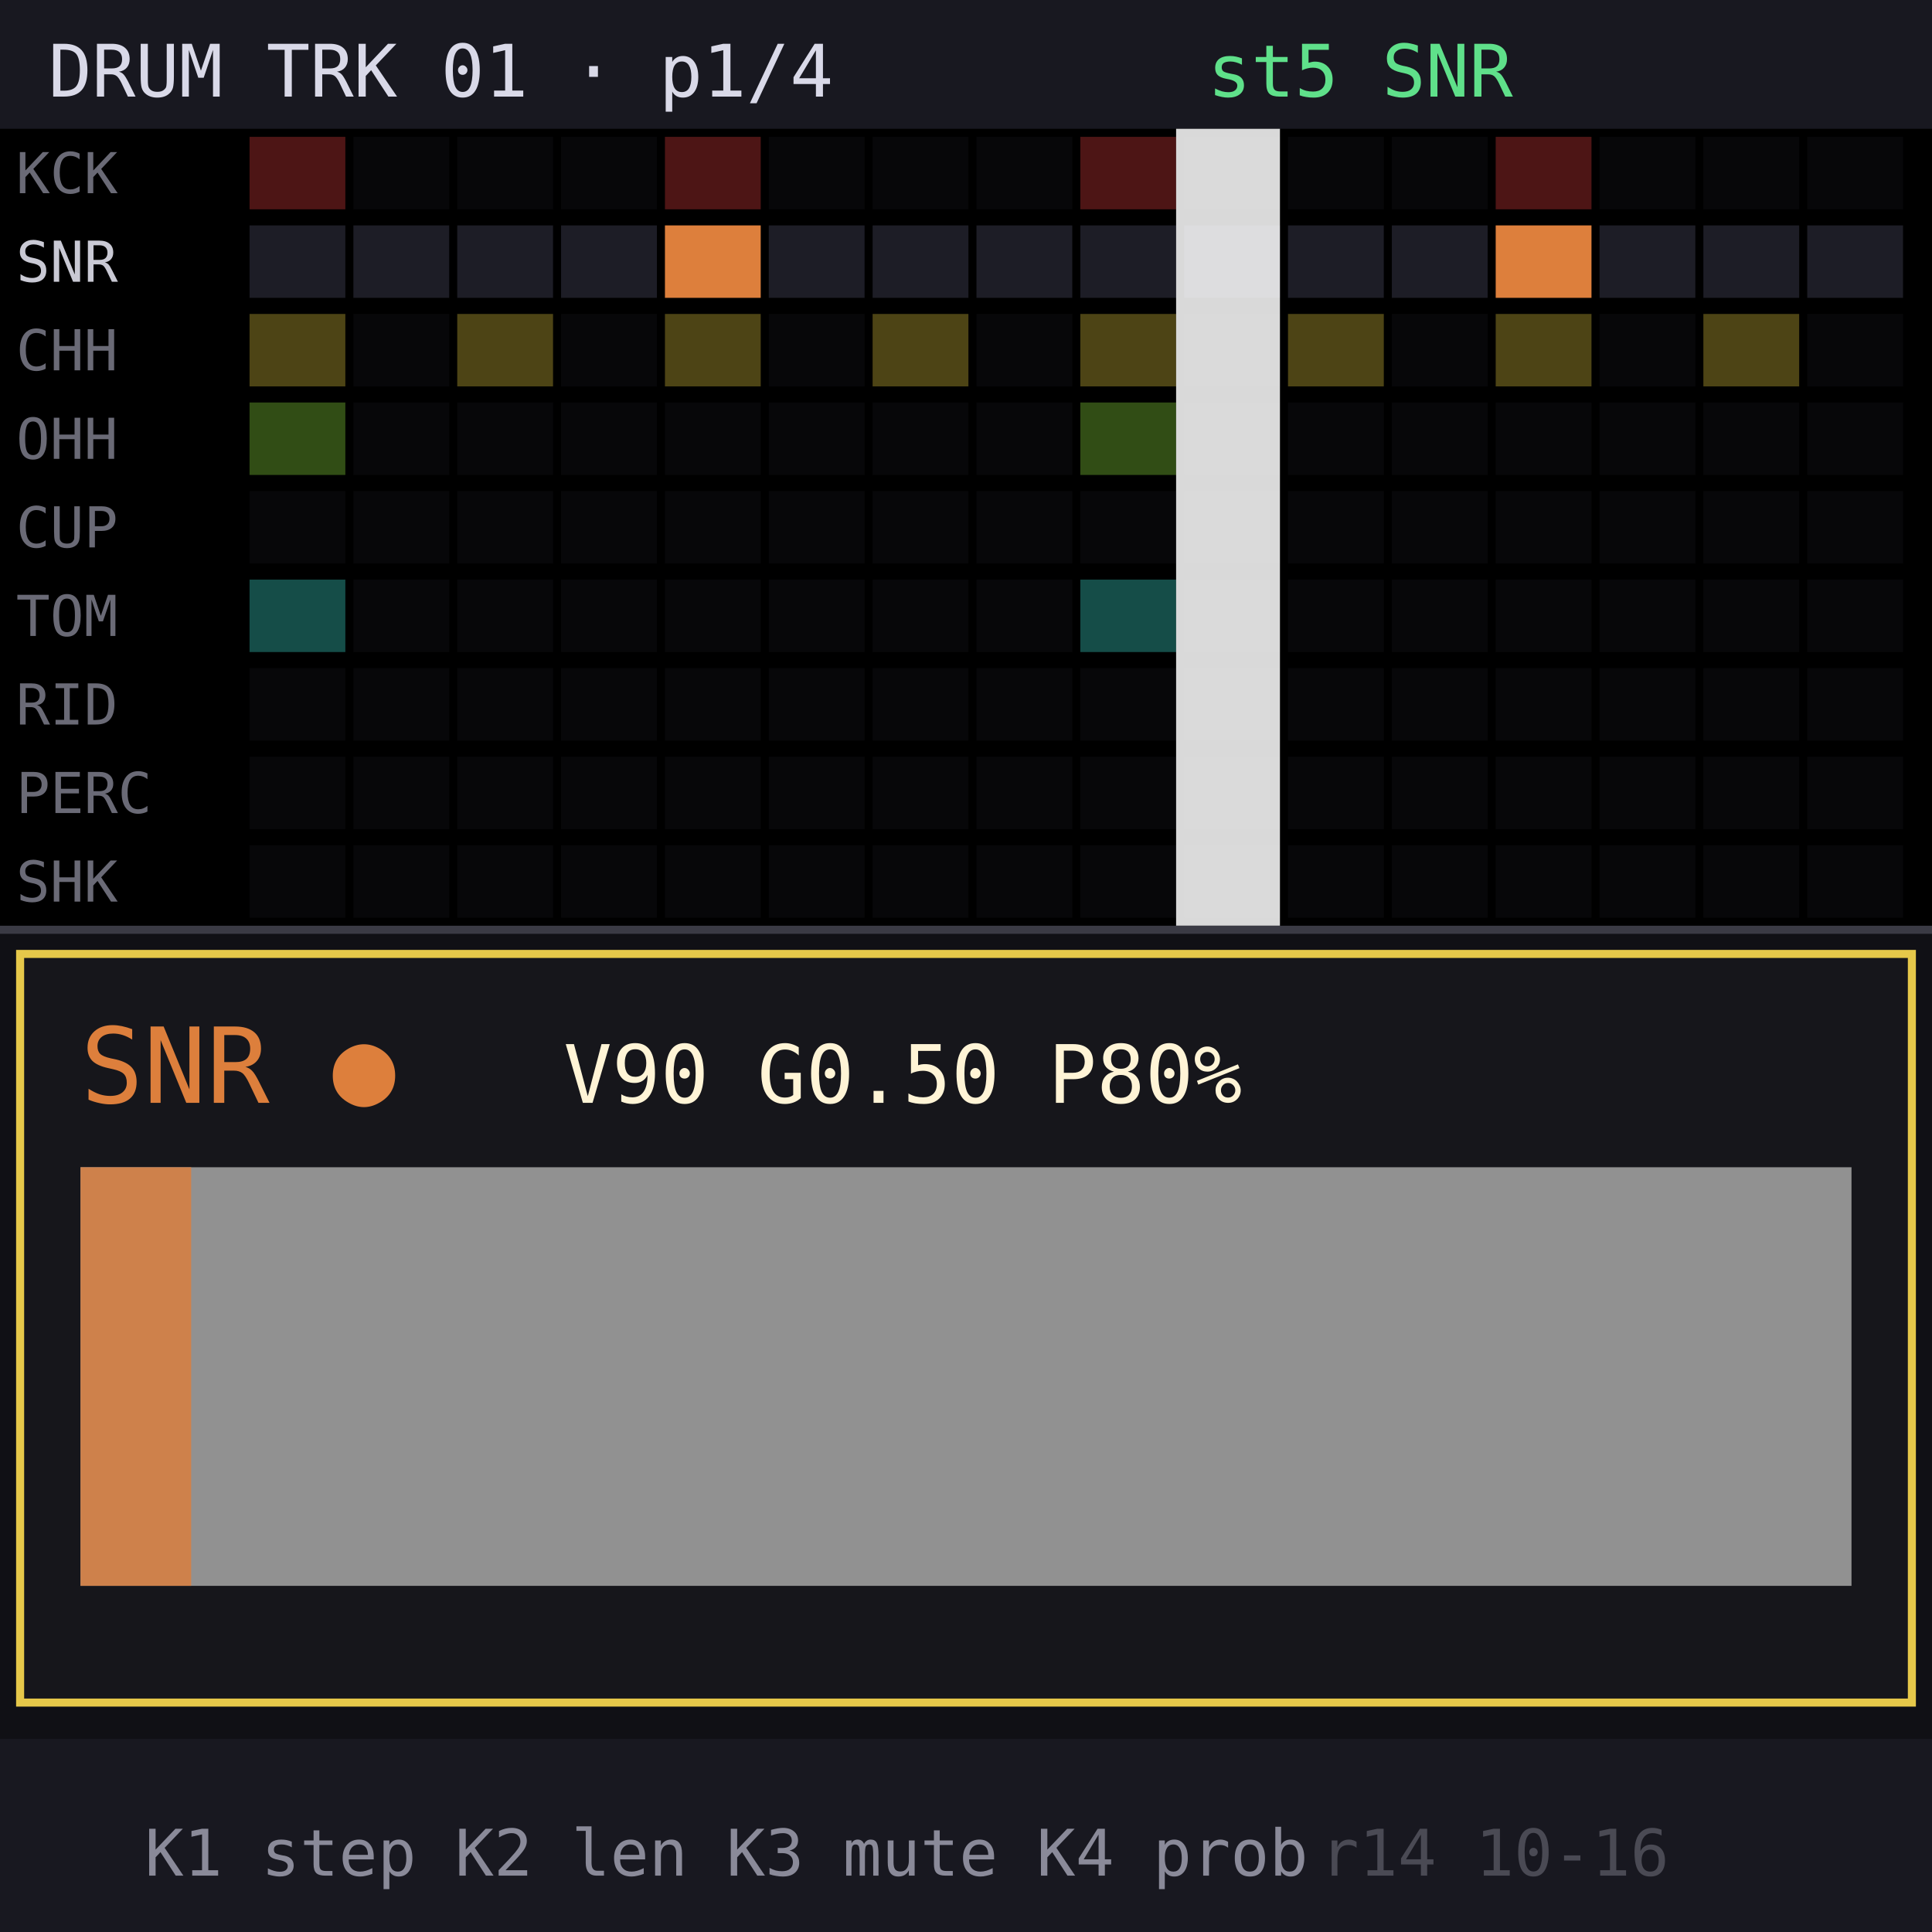
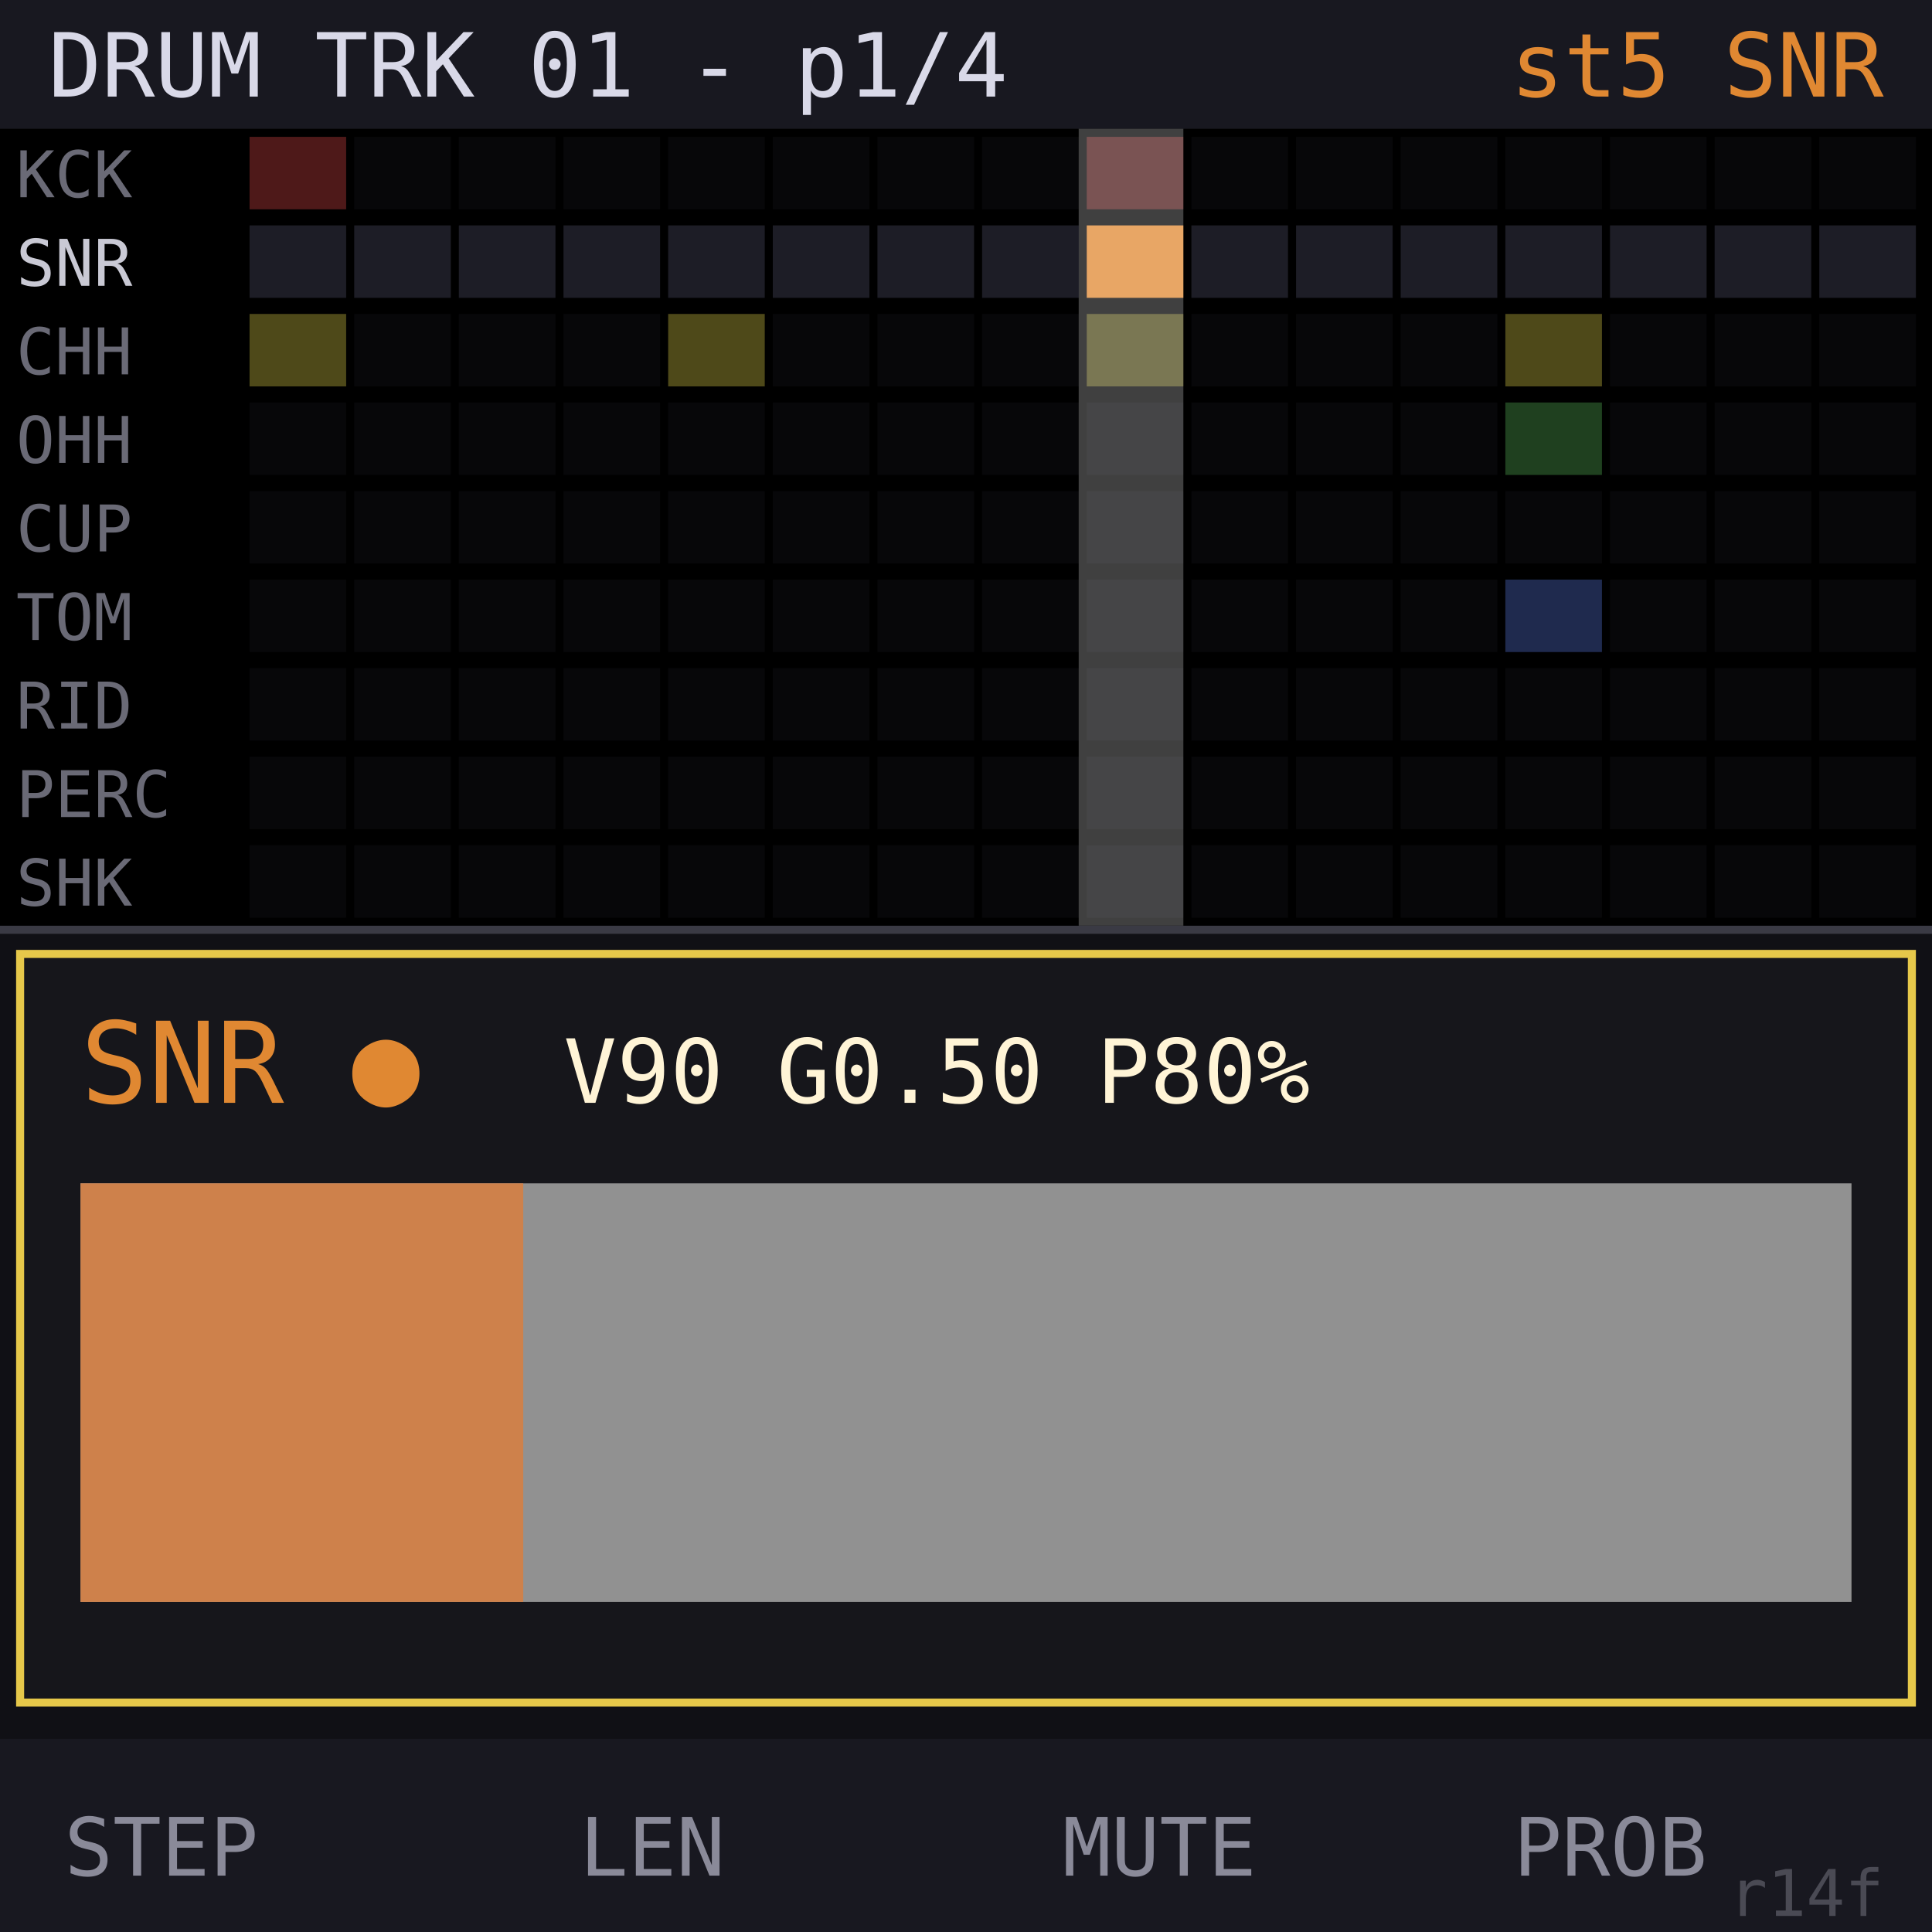
<svg xmlns="http://www.w3.org/2000/svg" width="240" height="240">
  <rect width="240" height="240" fill="#000" />
  <rect x="0" y="0" width="240" height="16" fill="#181820" />
-   <text x="6" y="12" font-size="9" fill="#d9d9e8" font-family="monospace">DRUM TRK 01 · p1/4</text>
-   <text x="150" y="12" font-size="9" fill="#5fe08a" font-family="monospace">st5 SNR</text>
-   <text x="2" y="24" font-size="7" fill="#6a6a76" font-family="monospace">KCK</text>
-   <g opacity="0.35">
-     <rect x="31.0" y="17" width="11.9" height="9" fill="hsl(0,70%,55%)" />
-   </g>
-   <g opacity="0.35">
-     <rect x="43.9" y="17" width="11.9" height="9" fill="#15151a" />
-   </g>
-   <g opacity="0.35">
-     <rect x="56.8" y="17" width="11.9" height="9" fill="#15151a" />
-   </g>
-   <g opacity="0.35">
-     <rect x="69.7" y="17" width="11.9" height="9" fill="#15151a" />
-   </g>
-   <g opacity="0.35">
-     <rect x="82.6" y="17" width="11.9" height="9" fill="hsl(0,70%,55%)" />
-   </g>
-   <g opacity="0.35">
-     <rect x="95.5" y="17" width="11.9" height="9" fill="#15151a" />
-   </g>
-   <g opacity="0.35">
-     <rect x="108.4" y="17" width="11.9" height="9" fill="#15151a" />
-   </g>
-   <g opacity="0.35">
-     <rect x="121.3" y="17" width="11.9" height="9" fill="#15151a" />
-   </g>
-   <g opacity="0.35">
-     <rect x="134.2" y="17" width="11.9" height="9" fill="hsl(0,70%,55%)" />
-   </g>
-   <g opacity="0.35">
-     <rect x="147.1" y="17" width="11.9" height="9" fill="#15151a" />
-   </g>
-   <g opacity="0.35">
-     <rect x="160.0" y="17" width="11.9" height="9" fill="#15151a" />
-   </g>
-   <g opacity="0.35">
-     <rect x="172.9" y="17" width="11.9" height="9" fill="#15151a" />
-   </g>
-   <g opacity="0.35">
-     <rect x="185.8" y="17" width="11.9" height="9" fill="hsl(0,70%,55%)" />
-   </g>
-   <g opacity="0.35">
-     <rect x="198.7" y="17" width="11.9" height="9" fill="#15151a" />
-   </g>
-   <g opacity="0.35">
-     <rect x="211.6" y="17" width="11.9" height="9" fill="#15151a" />
-   </g>
-   <g opacity="0.35">
-     <rect x="224.5" y="17" width="11.9" height="9" fill="#15151a" />
-   </g>
-   <text x="2" y="35" font-size="7" fill="#c9c9d4" font-family="monospace">SNR</text>
-   <g opacity="1">
-     <rect x="31.0" y="28" width="11.9" height="9" fill="#1d1d26" />
-   </g>
-   <g opacity="1">
-     <rect x="43.9" y="28" width="11.9" height="9" fill="#1d1d26" />
-   </g>
-   <g opacity="1">
-     <rect x="56.8" y="28" width="11.9" height="9" fill="#1d1d26" />
-   </g>
-   <g opacity="1">
-     <rect x="69.7" y="28" width="11.9" height="9" fill="#1d1d26" />
-   </g>
-   <g opacity="1">
-     <rect x="82.6" y="28" width="11.9" height="9" fill="hsl(25,70%,55%)" />
-   </g>
-   <g opacity="1">
-     <rect x="95.5" y="28" width="11.9" height="9" fill="#1d1d26" />
-   </g>
-   <g opacity="1">
-     <rect x="108.4" y="28" width="11.9" height="9" fill="#1d1d26" />
-   </g>
-   <g opacity="1">
-     <rect x="121.3" y="28" width="11.9" height="9" fill="#1d1d26" />
-   </g>
-   <g opacity="1">
-     <rect x="134.2" y="28" width="11.9" height="9" fill="#1d1d26" />
-   </g>
-   <g opacity="1">
-     <rect x="147.1" y="28" width="11.9" height="9" fill="#1d1d26" />
-   </g>
-   <g opacity="1">
-     <rect x="160.0" y="28" width="11.9" height="9" fill="#1d1d26" />
-   </g>
-   <g opacity="1">
-     <rect x="172.9" y="28" width="11.9" height="9" fill="#1d1d26" />
-   </g>
-   <g opacity="1">
-     <rect x="185.8" y="28" width="11.9" height="9" fill="hsl(25,70%,55%)" />
-   </g>
-   <g opacity="1">
-     <rect x="198.7" y="28" width="11.9" height="9" fill="#1d1d26" />
-   </g>
-   <g opacity="1">
-     <rect x="211.6" y="28" width="11.9" height="9" fill="#1d1d26" />
-   </g>
-   <g opacity="1">
-     <rect x="224.5" y="28" width="11.9" height="9" fill="#1d1d26" />
-   </g>
-   <text x="2" y="46" font-size="7" fill="#6a6a76" font-family="monospace">CHH</text>
-   <g opacity="0.35">
-     <rect x="31.0" y="39" width="11.9" height="9" fill="hsl(50,70%,55%)" />
-   </g>
-   <g opacity="0.35">
-     <rect x="43.9" y="39" width="11.9" height="9" fill="#15151a" />
-   </g>
-   <g opacity="0.35">
-     <rect x="56.8" y="39" width="11.9" height="9" fill="hsl(50,70%,55%)" />
-   </g>
-   <g opacity="0.35">
-     <rect x="69.7" y="39" width="11.9" height="9" fill="#15151a" />
-   </g>
-   <g opacity="0.35">
-     <rect x="82.6" y="39" width="11.9" height="9" fill="hsl(50,70%,55%)" />
-   </g>
-   <g opacity="0.35">
-     <rect x="95.5" y="39" width="11.9" height="9" fill="#15151a" />
-   </g>
-   <g opacity="0.35">
-     <rect x="108.4" y="39" width="11.9" height="9" fill="hsl(50,70%,55%)" />
-   </g>
-   <g opacity="0.35">
-     <rect x="121.3" y="39" width="11.9" height="9" fill="#15151a" />
-   </g>
-   <g opacity="0.35">
-     <rect x="134.2" y="39" width="11.9" height="9" fill="hsl(50,70%,55%)" />
-   </g>
-   <g opacity="0.35">
-     <rect x="147.1" y="39" width="11.9" height="9" fill="#15151a" />
-   </g>
-   <g opacity="0.35">
-     <rect x="160.0" y="39" width="11.9" height="9" fill="hsl(50,70%,55%)" />
-   </g>
-   <g opacity="0.35">
-     <rect x="172.9" y="39" width="11.9" height="9" fill="#15151a" />
-   </g>
-   <g opacity="0.35">
-     <rect x="185.8" y="39" width="11.9" height="9" fill="hsl(50,70%,55%)" />
-   </g>
-   <g opacity="0.35">
-     <rect x="198.7" y="39" width="11.9" height="9" fill="#15151a" />
-   </g>
-   <g opacity="0.35">
-     <rect x="211.6" y="39" width="11.9" height="9" fill="hsl(50,70%,55%)" />
-   </g>
-   <g opacity="0.35">
-     <rect x="224.5" y="39" width="11.9" height="9" fill="#15151a" />
-   </g>
-   <text x="2" y="57" font-size="7" fill="#6a6a76" font-family="monospace">OHH</text>
-   <g opacity="0.35">
-     <rect x="31.0" y="50" width="11.9" height="9" fill="hsl(90,70%,55%)" />
-   </g>
-   <g opacity="0.35">
-     <rect x="43.9" y="50" width="11.9" height="9" fill="#15151a" />
-   </g>
-   <g opacity="0.35">
-     <rect x="56.8" y="50" width="11.9" height="9" fill="#15151a" />
-   </g>
-   <g opacity="0.35">
-     <rect x="69.7" y="50" width="11.9" height="9" fill="#15151a" />
-   </g>
-   <g opacity="0.35">
-     <rect x="82.6" y="50" width="11.9" height="9" fill="#15151a" />
-   </g>
-   <g opacity="0.35">
-     <rect x="95.5" y="50" width="11.9" height="9" fill="#15151a" />
-   </g>
-   <g opacity="0.35">
-     <rect x="108.4" y="50" width="11.9" height="9" fill="#15151a" />
-   </g>
-   <g opacity="0.35">
-     <rect x="121.3" y="50" width="11.9" height="9" fill="#15151a" />
-   </g>
-   <g opacity="0.35">
-     <rect x="134.2" y="50" width="11.9" height="9" fill="hsl(90,70%,55%)" />
-   </g>
-   <g opacity="0.35">
-     <rect x="147.1" y="50" width="11.9" height="9" fill="#15151a" />
-   </g>
-   <g opacity="0.35">
-     <rect x="160.0" y="50" width="11.9" height="9" fill="#15151a" />
-   </g>
-   <g opacity="0.35">
-     <rect x="172.9" y="50" width="11.9" height="9" fill="#15151a" />
-   </g>
-   <g opacity="0.35">
-     <rect x="185.8" y="50" width="11.9" height="9" fill="#15151a" />
-   </g>
-   <g opacity="0.35">
-     <rect x="198.7" y="50" width="11.9" height="9" fill="#15151a" />
-   </g>
-   <g opacity="0.35">
-     <rect x="211.6" y="50" width="11.9" height="9" fill="#15151a" />
-   </g>
-   <g opacity="0.35">
-     <rect x="224.5" y="50" width="11.9" height="9" fill="#15151a" />
-   </g>
-   <text x="2" y="68" font-size="7" fill="#6a6a76" font-family="monospace">CUP</text>
-   <g opacity="0.35">
-     <rect x="31.0" y="61" width="11.9" height="9" fill="#15151a" />
-   </g>
-   <g opacity="0.35">
-     <rect x="43.9" y="61" width="11.9" height="9" fill="#15151a" />
-   </g>
-   <g opacity="0.35">
-     <rect x="56.8" y="61" width="11.9" height="9" fill="#15151a" />
-   </g>
-   <g opacity="0.35">
-     <rect x="69.7" y="61" width="11.9" height="9" fill="#15151a" />
-   </g>
-   <g opacity="0.35">
-     <rect x="82.6" y="61" width="11.9" height="9" fill="#15151a" />
-   </g>
-   <g opacity="0.35">
-     <rect x="95.5" y="61" width="11.9" height="9" fill="#15151a" />
-   </g>
-   <g opacity="0.35">
-     <rect x="108.4" y="61" width="11.9" height="9" fill="#15151a" />
-   </g>
-   <g opacity="0.35">
-     <rect x="121.3" y="61" width="11.9" height="9" fill="#15151a" />
-   </g>
-   <g opacity="0.35">
-     <rect x="134.2" y="61" width="11.9" height="9" fill="#15151a" />
-   </g>
-   <g opacity="0.35">
-     <rect x="147.1" y="61" width="11.9" height="9" fill="#15151a" />
-   </g>
-   <g opacity="0.35">
-     <rect x="160.0" y="61" width="11.9" height="9" fill="#15151a" />
-   </g>
-   <g opacity="0.35">
-     <rect x="172.9" y="61" width="11.9" height="9" fill="#15151a" />
-   </g>
-   <g opacity="0.35">
-     <rect x="185.8" y="61" width="11.9" height="9" fill="#15151a" />
-   </g>
-   <g opacity="0.35">
-     <rect x="198.7" y="61" width="11.9" height="9" fill="#15151a" />
-   </g>
-   <g opacity="0.35">
-     <rect x="211.6" y="61" width="11.9" height="9" fill="#15151a" />
-   </g>
-   <g opacity="0.35">
-     <rect x="224.5" y="61" width="11.9" height="9" fill="#15151a" />
-   </g>
-   <text x="2" y="79" font-size="7" fill="#6a6a76" font-family="monospace">TOM</text>
-   <g opacity="0.35">
-     <rect x="31.0" y="72" width="11.9" height="9" fill="hsl(175,70%,55%)" />
-   </g>
-   <g opacity="0.35">
-     <rect x="43.9" y="72" width="11.9" height="9" fill="#15151a" />
-   </g>
-   <g opacity="0.35">
-     <rect x="56.8" y="72" width="11.9" height="9" fill="#15151a" />
-   </g>
-   <g opacity="0.35">
-     <rect x="69.7" y="72" width="11.9" height="9" fill="#15151a" />
-   </g>
-   <g opacity="0.35">
-     <rect x="82.6" y="72" width="11.9" height="9" fill="#15151a" />
-   </g>
-   <g opacity="0.35">
-     <rect x="95.5" y="72" width="11.9" height="9" fill="#15151a" />
-   </g>
-   <g opacity="0.35">
-     <rect x="108.4" y="72" width="11.9" height="9" fill="#15151a" />
-   </g>
-   <g opacity="0.35">
-     <rect x="121.3" y="72" width="11.9" height="9" fill="#15151a" />
-   </g>
-   <g opacity="0.35">
-     <rect x="134.2" y="72" width="11.9" height="9" fill="hsl(175,70%,55%)" />
-   </g>
-   <g opacity="0.35">
-     <rect x="147.1" y="72" width="11.9" height="9" fill="#15151a" />
-   </g>
-   <g opacity="0.35">
-     <rect x="160.0" y="72" width="11.9" height="9" fill="#15151a" />
-   </g>
-   <g opacity="0.35">
-     <rect x="172.9" y="72" width="11.9" height="9" fill="#15151a" />
-   </g>
-   <g opacity="0.35">
-     <rect x="185.8" y="72" width="11.9" height="9" fill="#15151a" />
-   </g>
-   <g opacity="0.35">
-     <rect x="198.7" y="72" width="11.9" height="9" fill="#15151a" />
-   </g>
-   <g opacity="0.35">
-     <rect x="211.6" y="72" width="11.9" height="9" fill="#15151a" />
-   </g>
-   <g opacity="0.35">
-     <rect x="224.5" y="72" width="11.9" height="9" fill="#15151a" />
-   </g>
-   <text x="2" y="90" font-size="7" fill="#6a6a76" font-family="monospace">RID</text>
-   <g opacity="0.35">
-     <rect x="31.0" y="83" width="11.9" height="9" fill="#15151a" />
-   </g>
-   <g opacity="0.35">
-     <rect x="43.9" y="83" width="11.9" height="9" fill="#15151a" />
-   </g>
-   <g opacity="0.35">
-     <rect x="56.8" y="83" width="11.9" height="9" fill="#15151a" />
-   </g>
-   <g opacity="0.35">
-     <rect x="69.7" y="83" width="11.9" height="9" fill="#15151a" />
-   </g>
-   <g opacity="0.35">
-     <rect x="82.6" y="83" width="11.9" height="9" fill="#15151a" />
-   </g>
-   <g opacity="0.35">
-     <rect x="95.5" y="83" width="11.9" height="9" fill="#15151a" />
-   </g>
-   <g opacity="0.35">
-     <rect x="108.4" y="83" width="11.9" height="9" fill="#15151a" />
-   </g>
-   <g opacity="0.35">
-     <rect x="121.3" y="83" width="11.9" height="9" fill="#15151a" />
-   </g>
-   <g opacity="0.35">
-     <rect x="134.2" y="83" width="11.9" height="9" fill="#15151a" />
-   </g>
-   <g opacity="0.35">
-     <rect x="147.1" y="83" width="11.9" height="9" fill="#15151a" />
-   </g>
-   <g opacity="0.35">
-     <rect x="160.0" y="83" width="11.9" height="9" fill="#15151a" />
-   </g>
-   <g opacity="0.35">
-     <rect x="172.9" y="83" width="11.9" height="9" fill="#15151a" />
-   </g>
-   <g opacity="0.35">
-     <rect x="185.8" y="83" width="11.9" height="9" fill="#15151a" />
-   </g>
-   <g opacity="0.35">
-     <rect x="198.7" y="83" width="11.9" height="9" fill="#15151a" />
-   </g>
-   <g opacity="0.35">
-     <rect x="211.6" y="83" width="11.9" height="9" fill="#15151a" />
-   </g>
-   <g opacity="0.35">
-     <rect x="224.5" y="83" width="11.9" height="9" fill="#15151a" />
-   </g>
-   <text x="2" y="101" font-size="7" fill="#6a6a76" font-family="monospace">PERC</text>
-   <g opacity="0.35">
-     <rect x="31.0" y="94" width="11.9" height="9" fill="#15151a" />
-   </g>
-   <g opacity="0.35">
-     <rect x="43.9" y="94" width="11.9" height="9" fill="#15151a" />
-   </g>
-   <g opacity="0.35">
-     <rect x="56.8" y="94" width="11.9" height="9" fill="#15151a" />
-   </g>
-   <g opacity="0.35">
-     <rect x="69.7" y="94" width="11.9" height="9" fill="#15151a" />
-   </g>
-   <g opacity="0.35">
-     <rect x="82.6" y="94" width="11.9" height="9" fill="#15151a" />
-   </g>
-   <g opacity="0.35">
-     <rect x="95.5" y="94" width="11.9" height="9" fill="#15151a" />
-   </g>
-   <g opacity="0.35">
-     <rect x="108.4" y="94" width="11.9" height="9" fill="#15151a" />
-   </g>
-   <g opacity="0.35">
-     <rect x="121.3" y="94" width="11.9" height="9" fill="#15151a" />
-   </g>
-   <g opacity="0.35">
-     <rect x="134.2" y="94" width="11.9" height="9" fill="#15151a" />
-   </g>
-   <g opacity="0.35">
-     <rect x="147.1" y="94" width="11.9" height="9" fill="#15151a" />
-   </g>
-   <g opacity="0.35">
-     <rect x="160.0" y="94" width="11.9" height="9" fill="#15151a" />
-   </g>
-   <g opacity="0.35">
-     <rect x="172.9" y="94" width="11.9" height="9" fill="#15151a" />
-   </g>
-   <g opacity="0.35">
-     <rect x="185.8" y="94" width="11.9" height="9" fill="#15151a" />
-   </g>
-   <g opacity="0.35">
-     <rect x="198.7" y="94" width="11.9" height="9" fill="#15151a" />
-   </g>
-   <g opacity="0.35">
-     <rect x="211.6" y="94" width="11.9" height="9" fill="#15151a" />
-   </g>
-   <g opacity="0.35">
-     <rect x="224.5" y="94" width="11.9" height="9" fill="#15151a" />
-   </g>
-   <text x="2" y="112" font-size="7" fill="#6a6a76" font-family="monospace">SHK</text>
-   <g opacity="0.35">
-     <rect x="31.0" y="105" width="11.9" height="9" fill="#15151a" />
-   </g>
-   <g opacity="0.35">
-     <rect x="43.9" y="105" width="11.9" height="9" fill="#15151a" />
-   </g>
-   <g opacity="0.35">
-     <rect x="56.8" y="105" width="11.9" height="9" fill="#15151a" />
-   </g>
-   <g opacity="0.35">
-     <rect x="69.7" y="105" width="11.9" height="9" fill="#15151a" />
-   </g>
-   <g opacity="0.35">
-     <rect x="82.6" y="105" width="11.9" height="9" fill="#15151a" />
-   </g>
-   <g opacity="0.35">
-     <rect x="95.5" y="105" width="11.9" height="9" fill="#15151a" />
-   </g>
-   <g opacity="0.35">
-     <rect x="108.4" y="105" width="11.9" height="9" fill="#15151a" />
-   </g>
-   <g opacity="0.35">
-     <rect x="121.3" y="105" width="11.9" height="9" fill="#15151a" />
-   </g>
-   <g opacity="0.35">
-     <rect x="134.2" y="105" width="11.9" height="9" fill="#15151a" />
-   </g>
-   <g opacity="0.35">
-     <rect x="147.1" y="105" width="11.9" height="9" fill="#15151a" />
-   </g>
-   <g opacity="0.35">
-     <rect x="160.0" y="105" width="11.9" height="9" fill="#15151a" />
-   </g>
-   <g opacity="0.35">
-     <rect x="172.9" y="105" width="11.9" height="9" fill="#15151a" />
-   </g>
-   <g opacity="0.35">
-     <rect x="185.8" y="105" width="11.9" height="9" fill="#15151a" />
-   </g>
-   <g opacity="0.35">
-     <rect x="198.7" y="105" width="11.9" height="9" fill="#15151a" />
-   </g>
-   <g opacity="0.35">
-     <rect x="211.6" y="105" width="11.9" height="9" fill="#15151a" />
-   </g>
-   <g opacity="0.35">
-     <rect x="224.5" y="105" width="11.9" height="9" fill="#15151a" />
-   </g>
-   <rect x="146.1" y="16" width="12.9" height="99" fill="#fff" opacity="0.85" />
+   <text x="6" y="12" font-size="11" fill="#d9d9e8" font-family="Menlo,Consolas,monospace">DRUM TRK 01 - p1/4</text>
+   <text x="234" y="12" font-size="11" fill="#e08832" font-family="Menlo,Consolas,monospace" text-anchor="end">st5 SNR</text>
+   <text x="2" y="24.5" font-size="8" fill="#6a6a76" font-family="Menlo,Consolas,monospace">KCK</text>
+   <g opacity="0.35">
+     <rect x="31" y="17" width="12" height="9" fill="#e04848" />
+   </g>
+   <g opacity="0.35">
+     <rect x="44" y="17" width="12" height="9" fill="#15151a" />
+   </g>
+   <g opacity="0.35">
+     <rect x="57" y="17" width="12" height="9" fill="#15151a" />
+   </g>
+   <g opacity="0.35">
+     <rect x="70" y="17" width="12" height="9" fill="#15151a" />
+   </g>
+   <g opacity="0.35">
+     <rect x="83" y="17" width="12" height="9" fill="#15151a" />
+   </g>
+   <g opacity="0.35">
+     <rect x="96" y="17" width="12" height="9" fill="#15151a" />
+   </g>
+   <g opacity="0.35">
+     <rect x="109" y="17" width="12" height="9" fill="#15151a" />
+   </g>
+   <g opacity="0.35">
+     <rect x="122" y="17" width="12" height="9" fill="#15151a" />
+   </g>
+   <g opacity="0.35">
+     <rect x="135" y="17" width="12" height="9" fill="#e04848" />
+   </g>
+   <g opacity="0.35">
+     <rect x="148" y="17" width="12" height="9" fill="#15151a" />
+   </g>
+   <g opacity="0.35">
+     <rect x="161" y="17" width="12" height="9" fill="#15151a" />
+   </g>
+   <g opacity="0.35">
+     <rect x="174" y="17" width="12" height="9" fill="#15151a" />
+   </g>
+   <g opacity="0.35">
+     <rect x="187" y="17" width="12" height="9" fill="#15151a" />
+   </g>
+   <g opacity="0.35">
+     <rect x="200" y="17" width="12" height="9" fill="#15151a" />
+   </g>
+   <g opacity="0.35">
+     <rect x="213" y="17" width="12" height="9" fill="#15151a" />
+   </g>
+   <g opacity="0.35">
+     <rect x="226" y="17" width="12" height="9" fill="#15151a" />
+   </g>
+   <text x="2" y="35.5" font-size="8" fill="#c9c9d4" font-family="Menlo,Consolas,monospace">SNR</text>
+   <g opacity="1">
+     <rect x="31" y="28" width="12" height="9" fill="#1d1d26" />
+   </g>
+   <g opacity="1">
+     <rect x="44" y="28" width="12" height="9" fill="#1d1d26" />
+   </g>
+   <g opacity="1">
+     <rect x="57" y="28" width="12" height="9" fill="#1d1d26" />
+   </g>
+   <g opacity="1">
+     <rect x="70" y="28" width="12" height="9" fill="#1d1d26" />
+   </g>
+   <g opacity="1">
+     <rect x="83" y="28" width="12" height="9" fill="#1d1d26" />
+   </g>
+   <g opacity="1">
+     <rect x="96" y="28" width="12" height="9" fill="#1d1d26" />
+   </g>
+   <g opacity="1">
+     <rect x="109" y="28" width="12" height="9" fill="#1d1d26" />
+   </g>
+   <g opacity="1">
+     <rect x="122" y="28" width="12" height="9" fill="#1d1d26" />
+   </g>
+   <g opacity="1">
+     <rect x="135" y="28" width="12" height="9" fill="#e08832" />
+   </g>
+   <g opacity="1">
+     <rect x="148" y="28" width="12" height="9" fill="#1d1d26" />
+   </g>
+   <g opacity="1">
+     <rect x="161" y="28" width="12" height="9" fill="#1d1d26" />
+   </g>
+   <g opacity="1">
+     <rect x="174" y="28" width="12" height="9" fill="#1d1d26" />
+   </g>
+   <g opacity="1">
+     <rect x="187" y="28" width="12" height="9" fill="#1d1d26" />
+   </g>
+   <g opacity="1">
+     <rect x="200" y="28" width="12" height="9" fill="#1d1d26" />
+   </g>
+   <g opacity="1">
+     <rect x="213" y="28" width="12" height="9" fill="#1d1d26" />
+   </g>
+   <g opacity="1">
+     <rect x="226" y="28" width="12" height="9" fill="#1d1d26" />
+   </g>
+   <text x="2" y="46.5" font-size="8" fill="#6a6a76" font-family="Menlo,Consolas,monospace">CHH</text>
+   <g opacity="0.35">
+     <rect x="31" y="39" width="12" height="9" fill="#e0d048" />
+   </g>
+   <g opacity="0.35">
+     <rect x="44" y="39" width="12" height="9" fill="#15151a" />
+   </g>
+   <g opacity="0.35">
+     <rect x="57" y="39" width="12" height="9" fill="#15151a" />
+   </g>
+   <g opacity="0.35">
+     <rect x="70" y="39" width="12" height="9" fill="#15151a" />
+   </g>
+   <g opacity="0.35">
+     <rect x="83" y="39" width="12" height="9" fill="#e0d048" />
+   </g>
+   <g opacity="0.35">
+     <rect x="96" y="39" width="12" height="9" fill="#15151a" />
+   </g>
+   <g opacity="0.35">
+     <rect x="109" y="39" width="12" height="9" fill="#15151a" />
+   </g>
+   <g opacity="0.35">
+     <rect x="122" y="39" width="12" height="9" fill="#15151a" />
+   </g>
+   <g opacity="0.35">
+     <rect x="135" y="39" width="12" height="9" fill="#e0d048" />
+   </g>
+   <g opacity="0.35">
+     <rect x="148" y="39" width="12" height="9" fill="#15151a" />
+   </g>
+   <g opacity="0.35">
+     <rect x="161" y="39" width="12" height="9" fill="#15151a" />
+   </g>
+   <g opacity="0.35">
+     <rect x="174" y="39" width="12" height="9" fill="#15151a" />
+   </g>
+   <g opacity="0.35">
+     <rect x="187" y="39" width="12" height="9" fill="#e0d048" />
+   </g>
+   <g opacity="0.35">
+     <rect x="200" y="39" width="12" height="9" fill="#15151a" />
+   </g>
+   <g opacity="0.35">
+     <rect x="213" y="39" width="12" height="9" fill="#15151a" />
+   </g>
+   <g opacity="0.35">
+     <rect x="226" y="39" width="12" height="9" fill="#15151a" />
+   </g>
+   <text x="2" y="57.5" font-size="8" fill="#6a6a76" font-family="Menlo,Consolas,monospace">OHH</text>
+   <g opacity="0.35">
+     <rect x="31" y="50" width="12" height="9" fill="#15151a" />
+   </g>
+   <g opacity="0.35">
+     <rect x="44" y="50" width="12" height="9" fill="#15151a" />
+   </g>
+   <g opacity="0.35">
+     <rect x="57" y="50" width="12" height="9" fill="#15151a" />
+   </g>
+   <g opacity="0.35">
+     <rect x="70" y="50" width="12" height="9" fill="#15151a" />
+   </g>
+   <g opacity="0.35">
+     <rect x="83" y="50" width="12" height="9" fill="#15151a" />
+   </g>
+   <g opacity="0.35">
+     <rect x="96" y="50" width="12" height="9" fill="#15151a" />
+   </g>
+   <g opacity="0.35">
+     <rect x="109" y="50" width="12" height="9" fill="#15151a" />
+   </g>
+   <g opacity="0.35">
+     <rect x="122" y="50" width="12" height="9" fill="#15151a" />
+   </g>
+   <g opacity="0.35">
+     <rect x="135" y="50" width="12" height="9" fill="#15151a" />
+   </g>
+   <g opacity="0.35">
+     <rect x="148" y="50" width="12" height="9" fill="#15151a" />
+   </g>
+   <g opacity="0.35">
+     <rect x="161" y="50" width="12" height="9" fill="#15151a" />
+   </g>
+   <g opacity="0.35">
+     <rect x="174" y="50" width="12" height="9" fill="#15151a" />
+   </g>
+   <g opacity="0.35">
+     <rect x="187" y="50" width="12" height="9" fill="#58b858" />
+   </g>
+   <g opacity="0.35">
+     <rect x="200" y="50" width="12" height="9" fill="#15151a" />
+   </g>
+   <g opacity="0.35">
+     <rect x="213" y="50" width="12" height="9" fill="#15151a" />
+   </g>
+   <g opacity="0.35">
+     <rect x="226" y="50" width="12" height="9" fill="#15151a" />
+   </g>
+   <text x="2" y="68.5" font-size="8" fill="#6a6a76" font-family="Menlo,Consolas,monospace">CUP</text>
+   <g opacity="0.35">
+     <rect x="31" y="61" width="12" height="9" fill="#15151a" />
+   </g>
+   <g opacity="0.35">
+     <rect x="44" y="61" width="12" height="9" fill="#15151a" />
+   </g>
+   <g opacity="0.35">
+     <rect x="57" y="61" width="12" height="9" fill="#15151a" />
+   </g>
+   <g opacity="0.35">
+     <rect x="70" y="61" width="12" height="9" fill="#15151a" />
+   </g>
+   <g opacity="0.35">
+     <rect x="83" y="61" width="12" height="9" fill="#15151a" />
+   </g>
+   <g opacity="0.35">
+     <rect x="96" y="61" width="12" height="9" fill="#15151a" />
+   </g>
+   <g opacity="0.35">
+     <rect x="109" y="61" width="12" height="9" fill="#15151a" />
+   </g>
+   <g opacity="0.35">
+     <rect x="122" y="61" width="12" height="9" fill="#15151a" />
+   </g>
+   <g opacity="0.35">
+     <rect x="135" y="61" width="12" height="9" fill="#15151a" />
+   </g>
+   <g opacity="0.35">
+     <rect x="148" y="61" width="12" height="9" fill="#15151a" />
+   </g>
+   <g opacity="0.35">
+     <rect x="161" y="61" width="12" height="9" fill="#15151a" />
+   </g>
+   <g opacity="0.35">
+     <rect x="174" y="61" width="12" height="9" fill="#15151a" />
+   </g>
+   <g opacity="0.35">
+     <rect x="187" y="61" width="12" height="9" fill="#15151a" />
+   </g>
+   <g opacity="0.35">
+     <rect x="200" y="61" width="12" height="9" fill="#15151a" />
+   </g>
+   <g opacity="0.35">
+     <rect x="213" y="61" width="12" height="9" fill="#15151a" />
+   </g>
+   <g opacity="0.35">
+     <rect x="226" y="61" width="12" height="9" fill="#15151a" />
+   </g>
+   <text x="2" y="79.5" font-size="8" fill="#6a6a76" font-family="Menlo,Consolas,monospace">TOM</text>
+   <g opacity="0.35">
+     <rect x="31" y="72" width="12" height="9" fill="#15151a" />
+   </g>
+   <g opacity="0.35">
+     <rect x="44" y="72" width="12" height="9" fill="#15151a" />
+   </g>
+   <g opacity="0.35">
+     <rect x="57" y="72" width="12" height="9" fill="#15151a" />
+   </g>
+   <g opacity="0.35">
+     <rect x="70" y="72" width="12" height="9" fill="#15151a" />
+   </g>
+   <g opacity="0.35">
+     <rect x="83" y="72" width="12" height="9" fill="#15151a" />
+   </g>
+   <g opacity="0.35">
+     <rect x="96" y="72" width="12" height="9" fill="#15151a" />
+   </g>
+   <g opacity="0.35">
+     <rect x="109" y="72" width="12" height="9" fill="#15151a" />
+   </g>
+   <g opacity="0.35">
+     <rect x="122" y="72" width="12" height="9" fill="#15151a" />
+   </g>
+   <g opacity="0.35">
+     <rect x="135" y="72" width="12" height="9" fill="#15151a" />
+   </g>
+   <g opacity="0.35">
+     <rect x="148" y="72" width="12" height="9" fill="#15151a" />
+   </g>
+   <g opacity="0.35">
+     <rect x="161" y="72" width="12" height="9" fill="#15151a" />
+   </g>
+   <g opacity="0.35">
+     <rect x="174" y="72" width="12" height="9" fill="#15151a" />
+   </g>
+   <g opacity="0.35">
+     <rect x="187" y="72" width="12" height="9" fill="#5878e0" />
+   </g>
+   <g opacity="0.35">
+     <rect x="200" y="72" width="12" height="9" fill="#15151a" />
+   </g>
+   <g opacity="0.35">
+     <rect x="213" y="72" width="12" height="9" fill="#15151a" />
+   </g>
+   <g opacity="0.35">
+     <rect x="226" y="72" width="12" height="9" fill="#15151a" />
+   </g>
+   <text x="2" y="90.5" font-size="8" fill="#6a6a76" font-family="Menlo,Consolas,monospace">RID</text>
+   <g opacity="0.35">
+     <rect x="31" y="83" width="12" height="9" fill="#15151a" />
+   </g>
+   <g opacity="0.35">
+     <rect x="44" y="83" width="12" height="9" fill="#15151a" />
+   </g>
+   <g opacity="0.35">
+     <rect x="57" y="83" width="12" height="9" fill="#15151a" />
+   </g>
+   <g opacity="0.35">
+     <rect x="70" y="83" width="12" height="9" fill="#15151a" />
+   </g>
+   <g opacity="0.35">
+     <rect x="83" y="83" width="12" height="9" fill="#15151a" />
+   </g>
+   <g opacity="0.35">
+     <rect x="96" y="83" width="12" height="9" fill="#15151a" />
+   </g>
+   <g opacity="0.35">
+     <rect x="109" y="83" width="12" height="9" fill="#15151a" />
+   </g>
+   <g opacity="0.35">
+     <rect x="122" y="83" width="12" height="9" fill="#15151a" />
+   </g>
+   <g opacity="0.35">
+     <rect x="135" y="83" width="12" height="9" fill="#15151a" />
+   </g>
+   <g opacity="0.35">
+     <rect x="148" y="83" width="12" height="9" fill="#15151a" />
+   </g>
+   <g opacity="0.35">
+     <rect x="161" y="83" width="12" height="9" fill="#15151a" />
+   </g>
+   <g opacity="0.35">
+     <rect x="174" y="83" width="12" height="9" fill="#15151a" />
+   </g>
+   <g opacity="0.35">
+     <rect x="187" y="83" width="12" height="9" fill="#15151a" />
+   </g>
+   <g opacity="0.35">
+     <rect x="200" y="83" width="12" height="9" fill="#15151a" />
+   </g>
+   <g opacity="0.35">
+     <rect x="213" y="83" width="12" height="9" fill="#15151a" />
+   </g>
+   <g opacity="0.35">
+     <rect x="226" y="83" width="12" height="9" fill="#15151a" />
+   </g>
+   <text x="2" y="101.5" font-size="8" fill="#6a6a76" font-family="Menlo,Consolas,monospace">PERC</text>
+   <g opacity="0.35">
+     <rect x="31" y="94" width="12" height="9" fill="#15151a" />
+   </g>
+   <g opacity="0.35">
+     <rect x="44" y="94" width="12" height="9" fill="#15151a" />
+   </g>
+   <g opacity="0.35">
+     <rect x="57" y="94" width="12" height="9" fill="#15151a" />
+   </g>
+   <g opacity="0.35">
+     <rect x="70" y="94" width="12" height="9" fill="#15151a" />
+   </g>
+   <g opacity="0.35">
+     <rect x="83" y="94" width="12" height="9" fill="#15151a" />
+   </g>
+   <g opacity="0.35">
+     <rect x="96" y="94" width="12" height="9" fill="#15151a" />
+   </g>
+   <g opacity="0.35">
+     <rect x="109" y="94" width="12" height="9" fill="#15151a" />
+   </g>
+   <g opacity="0.35">
+     <rect x="122" y="94" width="12" height="9" fill="#15151a" />
+   </g>
+   <g opacity="0.35">
+     <rect x="135" y="94" width="12" height="9" fill="#15151a" />
+   </g>
+   <g opacity="0.35">
+     <rect x="148" y="94" width="12" height="9" fill="#15151a" />
+   </g>
+   <g opacity="0.35">
+     <rect x="161" y="94" width="12" height="9" fill="#15151a" />
+   </g>
+   <g opacity="0.35">
+     <rect x="174" y="94" width="12" height="9" fill="#15151a" />
+   </g>
+   <g opacity="0.35">
+     <rect x="187" y="94" width="12" height="9" fill="#15151a" />
+   </g>
+   <g opacity="0.35">
+     <rect x="200" y="94" width="12" height="9" fill="#15151a" />
+   </g>
+   <g opacity="0.35">
+     <rect x="213" y="94" width="12" height="9" fill="#15151a" />
+   </g>
+   <g opacity="0.35">
+     <rect x="226" y="94" width="12" height="9" fill="#15151a" />
+   </g>
+   <text x="2" y="112.5" font-size="8" fill="#6a6a76" font-family="Menlo,Consolas,monospace">SHK</text>
+   <g opacity="0.35">
+     <rect x="31" y="105" width="12" height="9" fill="#15151a" />
+   </g>
+   <g opacity="0.35">
+     <rect x="44" y="105" width="12" height="9" fill="#15151a" />
+   </g>
+   <g opacity="0.35">
+     <rect x="57" y="105" width="12" height="9" fill="#15151a" />
+   </g>
+   <g opacity="0.35">
+     <rect x="70" y="105" width="12" height="9" fill="#15151a" />
+   </g>
+   <g opacity="0.35">
+     <rect x="83" y="105" width="12" height="9" fill="#15151a" />
+   </g>
+   <g opacity="0.35">
+     <rect x="96" y="105" width="12" height="9" fill="#15151a" />
+   </g>
+   <g opacity="0.35">
+     <rect x="109" y="105" width="12" height="9" fill="#15151a" />
+   </g>
+   <g opacity="0.35">
+     <rect x="122" y="105" width="12" height="9" fill="#15151a" />
+   </g>
+   <g opacity="0.35">
+     <rect x="135" y="105" width="12" height="9" fill="#15151a" />
+   </g>
+   <g opacity="0.35">
+     <rect x="148" y="105" width="12" height="9" fill="#15151a" />
+   </g>
+   <g opacity="0.35">
+     <rect x="161" y="105" width="12" height="9" fill="#15151a" />
+   </g>
+   <g opacity="0.35">
+     <rect x="174" y="105" width="12" height="9" fill="#15151a" />
+   </g>
+   <g opacity="0.35">
+     <rect x="187" y="105" width="12" height="9" fill="#15151a" />
+   </g>
+   <g opacity="0.35">
+     <rect x="200" y="105" width="12" height="9" fill="#15151a" />
+   </g>
+   <g opacity="0.35">
+     <rect x="213" y="105" width="12" height="9" fill="#15151a" />
+   </g>
+   <g opacity="0.35">
+     <rect x="226" y="105" width="12" height="9" fill="#15151a" />
+   </g>
+   <rect x="134" y="16" width="13" height="99" fill="#fff" opacity="0.25" />
  <rect x="0" y="115" width="240" height="101" fill="#101015" />
  <rect x="0" y="115" width="240" height="1" fill="#3a3a44" />
  <rect x="2" y="118" width="236" height="94" fill="#16161b" />
  <rect x="2.5" y="118.5" width="235" height="93" fill="none" stroke="#e6c84a" stroke-width="1" />
-   <text x="10" y="137" font-size="13" fill="hsl(25,70%,55%)" font-family="monospace">SNR ●</text>
-   <text x="70" y="137" font-size="10" fill="#fff4d6" font-family="monospace">V90 G0.50 P80%</text>
-   <rect x="10" y="145" width="220" height="52" fill="hsl(0,0%,56.976%)" />
-   <rect x="10" y="145" width="13.75" height="52" fill="hsl(25,57%,55%)" />
+   <text x="10" y="137" font-size="14" fill="#e08832" font-family="Menlo,Consolas,monospace">SNR ●</text>
+   <text x="70" y="137" font-size="11" fill="#fff4d6" font-family="Menlo,Consolas,monospace">V90  G0.50  P80%</text>
+   <rect x="10" y="147" width="220" height="52" fill="hsl(0,0%,56.976%)" />
+   <rect x="10" y="147" width="55" height="52" fill="hsl(25,57%,55%)" />
  <rect x="0" y="216" width="240" height="24" fill="#181820" />
-   <text x="18" y="233" font-size="8" fill="#8a8a99" font-family="monospace">K1 step  K2 len  K3 mute  K4 prob</text>
-   <text x="164" y="233" font-size="8" fill="#4a4a54" font-family="monospace">r14 10-16</text>
+   <text x="8" y="233" font-size="10" fill="#8a8a99" font-family="Menlo,Consolas,monospace">STEP</text>
+   <text x="72" y="233" font-size="10" fill="#8a8a99" font-family="Menlo,Consolas,monospace">LEN</text>
+   <text x="132" y="233" font-size="10" fill="#8a8a99" font-family="Menlo,Consolas,monospace">MUTE</text>
+   <text x="188" y="233" font-size="10" fill="#8a8a99" font-family="Menlo,Consolas,monospace">PROB</text>
+   <text x="234" y="238" font-size="8" fill="#4a4a54" font-family="Menlo,Consolas,monospace" text-anchor="end">r14f</text>
</svg>
